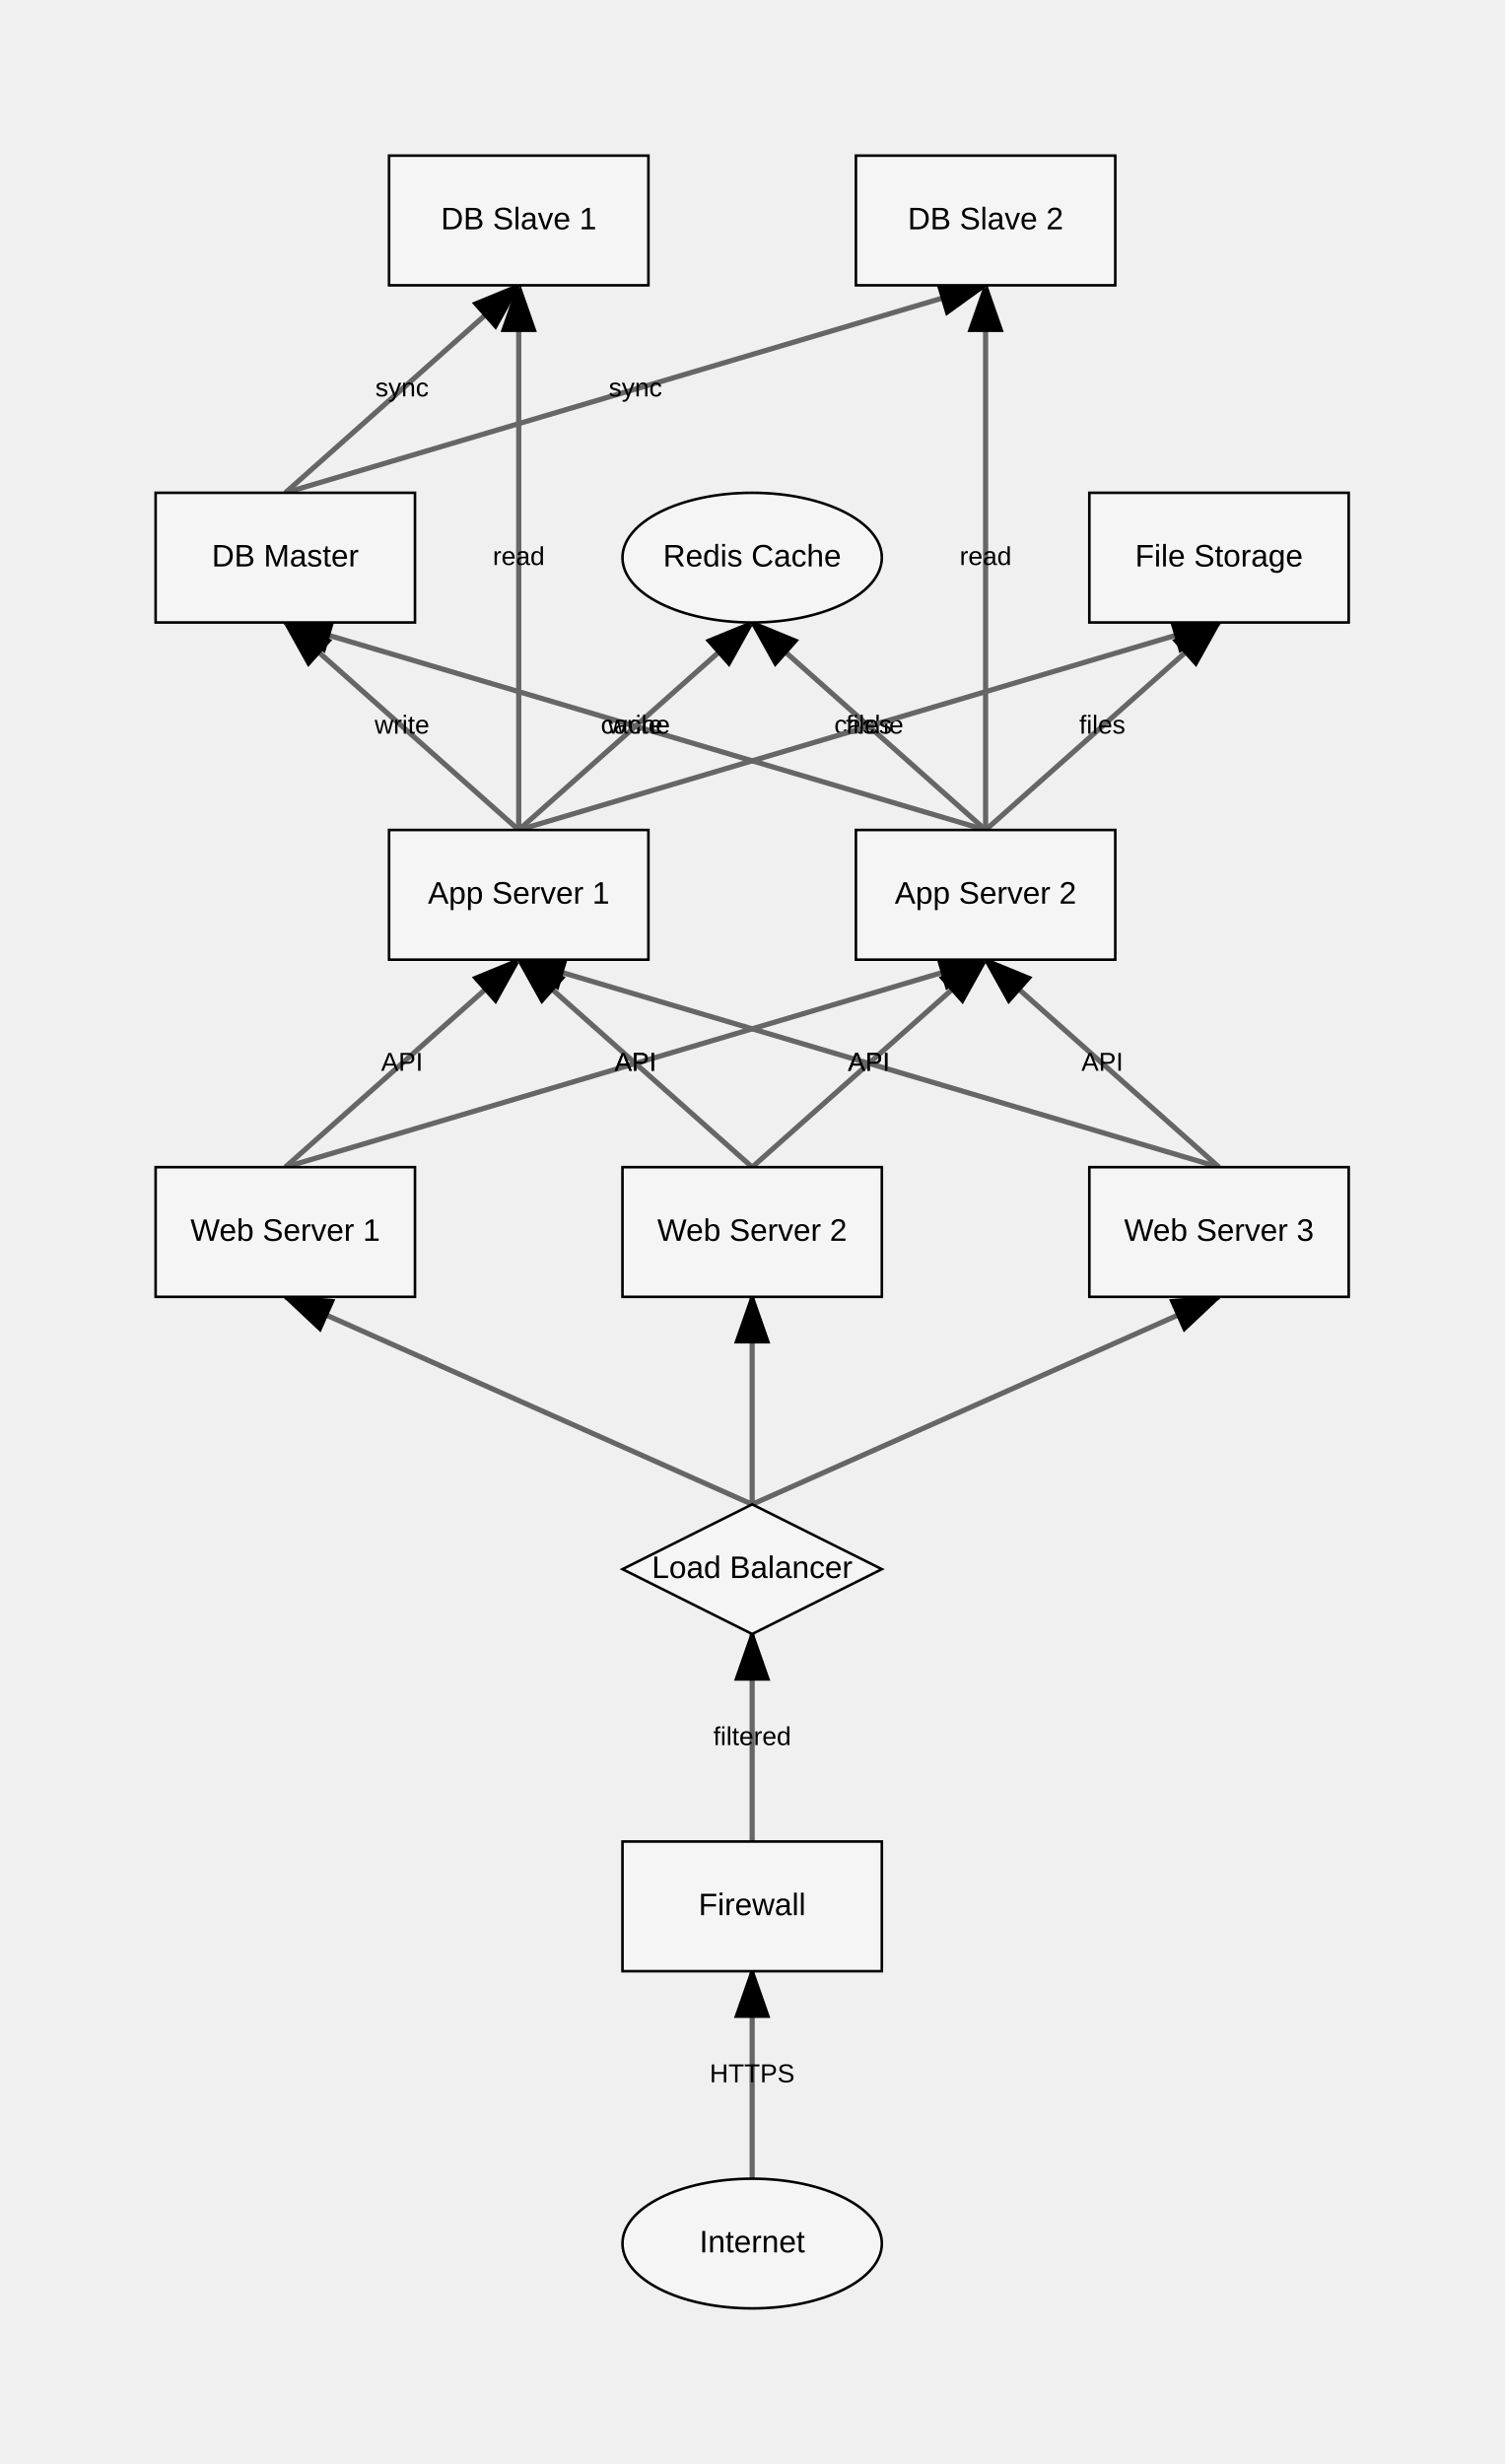
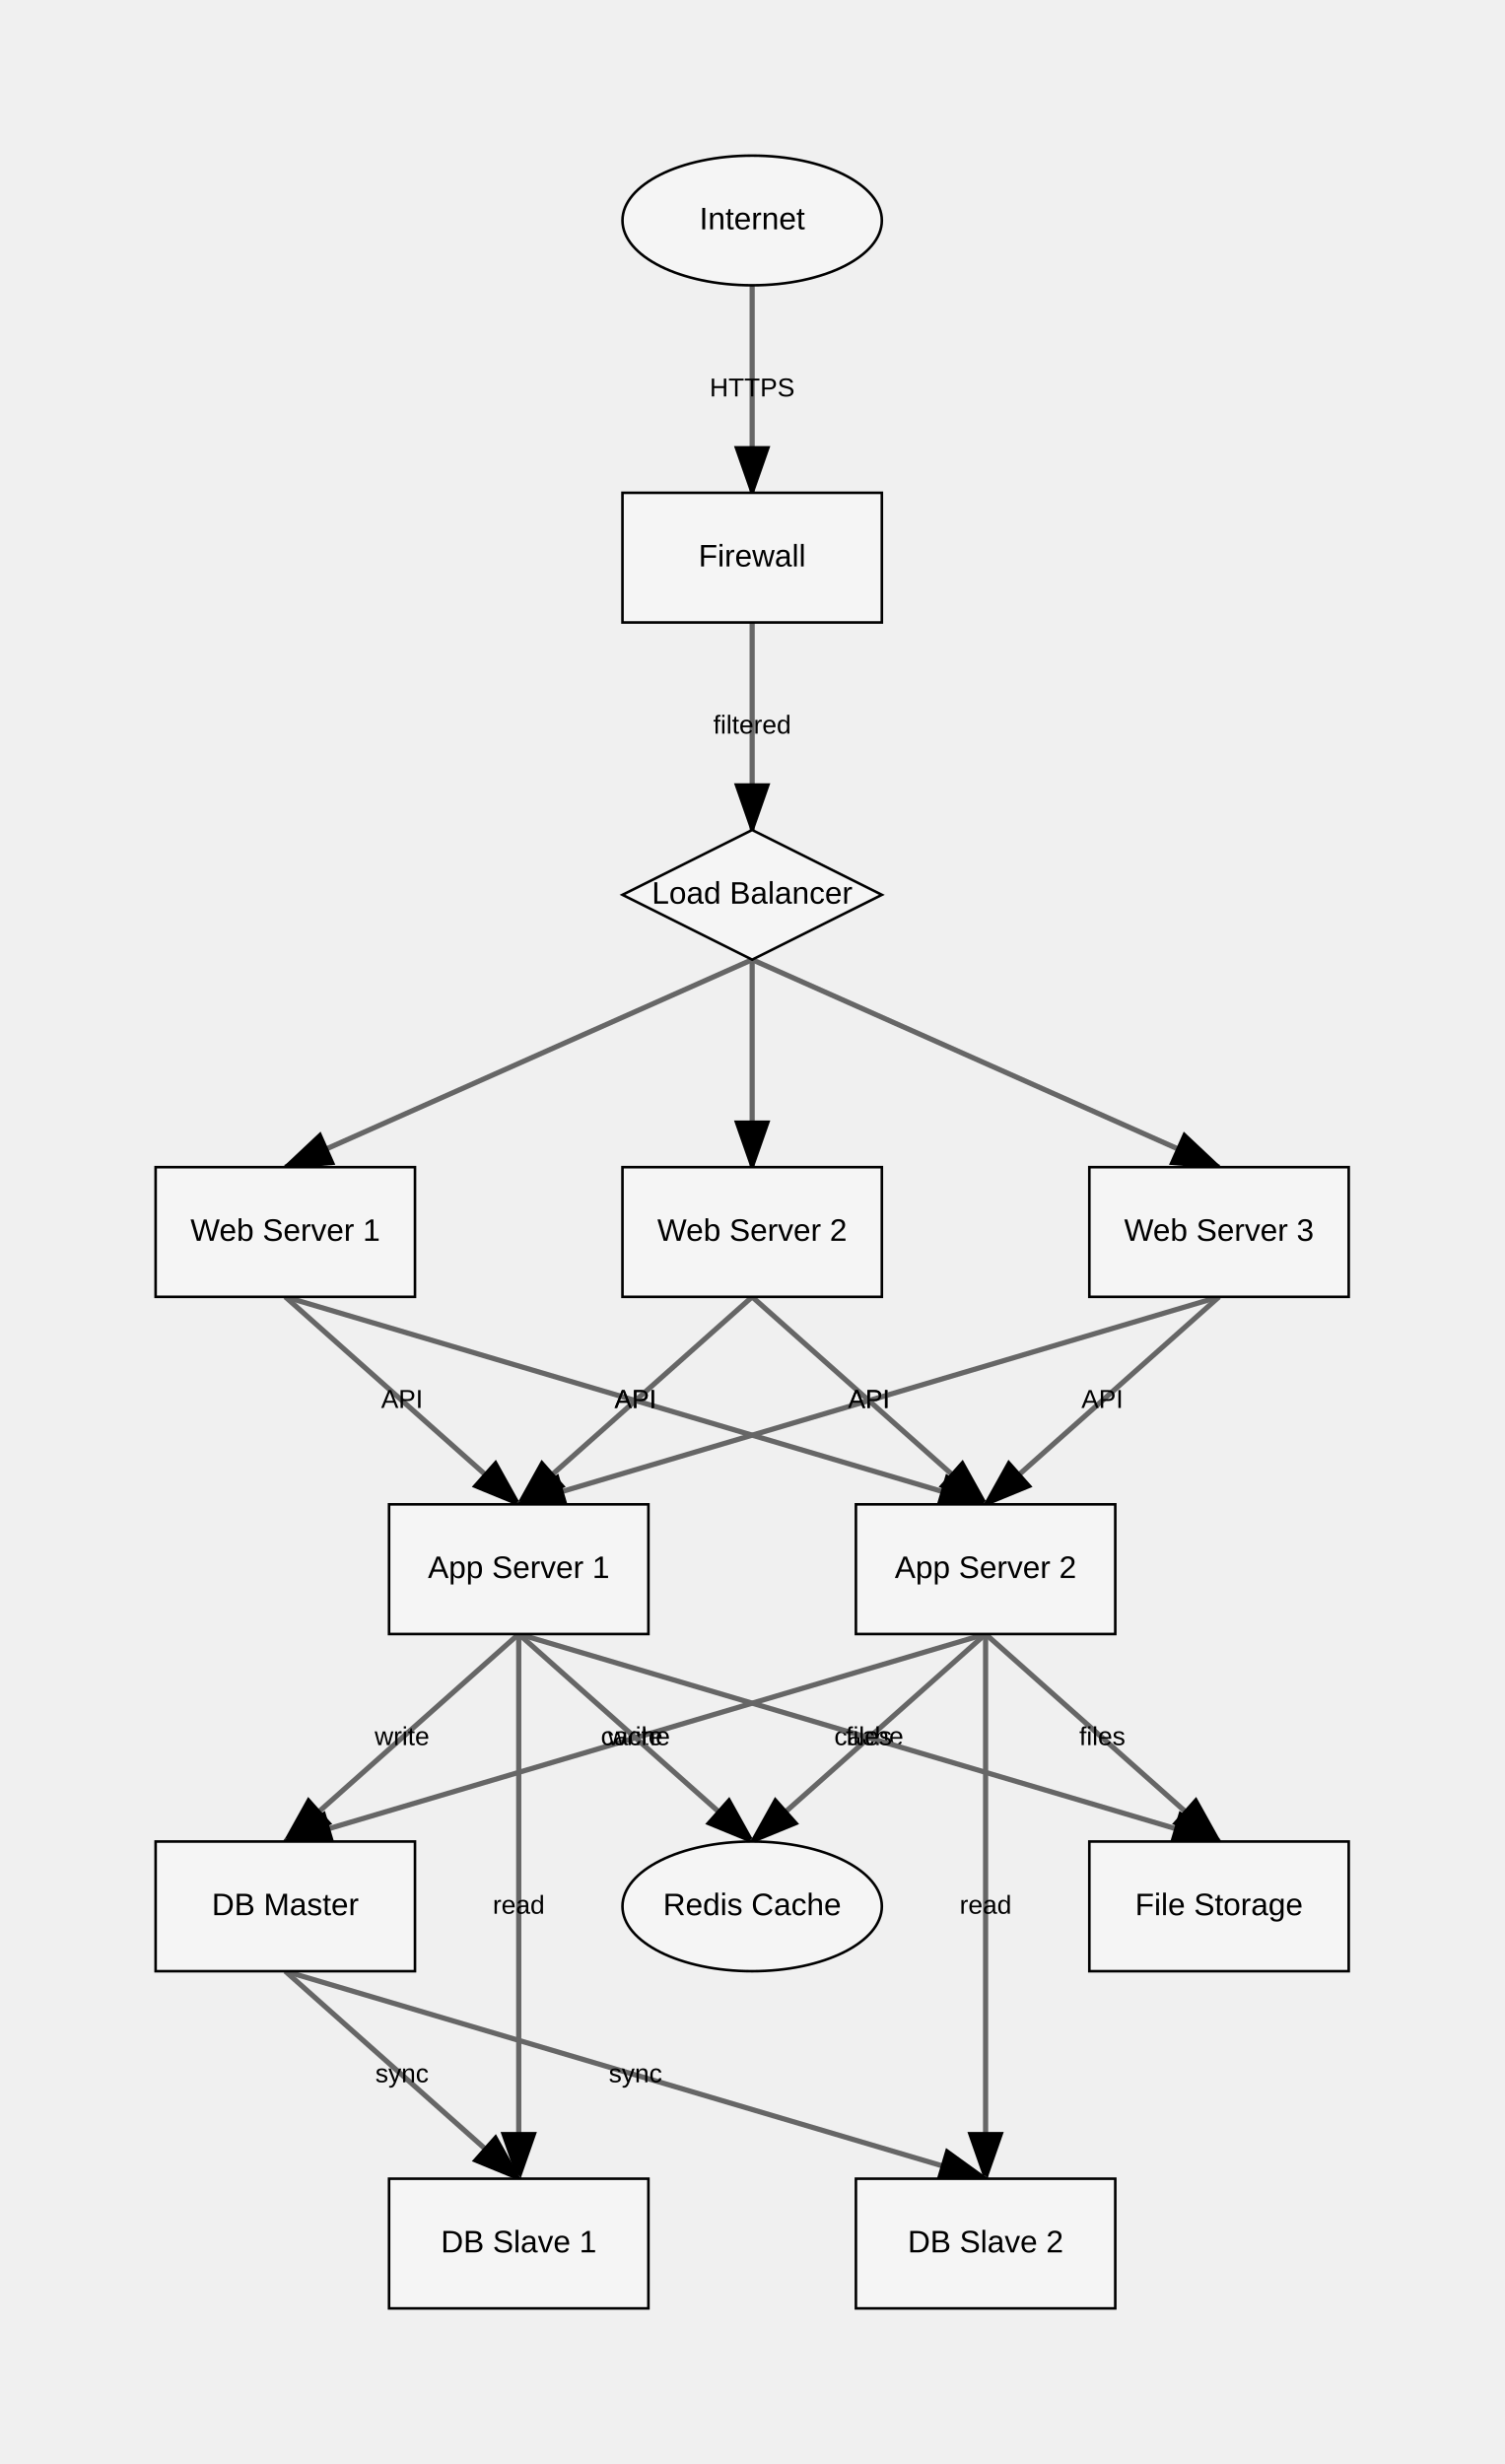
<svg xmlns="http://www.w3.org/2000/svg" width="580" height="950" viewBox="0 0 580 950">
  <style>
    .node {
      fill: #ffffff;
      stroke: #000000;
      stroke-width: 1;
      fill: #f5f5f5;
    }
    .edge {
      fill: none;
      stroke: #000000;
      stroke-width: 1;
      stroke: #666666;
      stroke-width: 2;
    }
    .node-label {
      font-family: Arial, sans-serif;
      font-size: 12px;
      text-anchor: middle;
      dominant-baseline: middle;
      fill: #000000;
      pointer-events: none;
    }
    .edge-label {
      font-family: Arial, sans-serif;
      font-size: 10px;
      text-anchor: middle;
      dominant-baseline: middle;
      fill: #000000;
      pointer-events: none;
    }
  </style>
  <defs>
    <marker id="arrowhead" markerWidth="10" markerHeight="7" refX="9" refY="3.5" orient="auto">
      <polygon points="0 0, 10 3.5, 0 7" fill="#000000" />
    </marker>
  </defs>
  <g transform="translate(20, 930) scale(1, -1)">
-     <path d="M 270.00 90.00 L 270.00 170.00" class="edge" marker-end="url(#arrowhead)" />
-     <text x="270.00" y="-130.00" class="edge-label" transform="scale(1, -1)">HTTPS</text>
-     <path d="M 270.00 220.00 L 270.00 300.00" class="edge" marker-end="url(#arrowhead)" />
-     <text x="270.00" y="-260.00" class="edge-label" transform="scale(1, -1)">filtered</text>
-     <path d="M 270.00 350.00 L 90.00 430.00" class="edge" marker-end="url(#arrowhead)" />
-     <path d="M 270.00 350.00 L 270.00 430.00" class="edge" marker-end="url(#arrowhead)" />
-     <path d="M 270.00 350.00 L 450.00 430.00" class="edge" marker-end="url(#arrowhead)" />
-     <path d="M 90.00 480.00 L 180.00 560.00" class="edge" marker-end="url(#arrowhead)" />
-     <text x="135.00" y="-520.00" class="edge-label" transform="scale(1, -1)">API</text>
-     <path d="M 90.00 480.00 L 360.00 560.00" class="edge" marker-end="url(#arrowhead)" />
-     <text x="225.00" y="-520.00" class="edge-label" transform="scale(1, -1)">API</text>
-     <path d="M 270.00 480.00 L 180.00 560.00" class="edge" marker-end="url(#arrowhead)" />
-     <text x="225.00" y="-520.00" class="edge-label" transform="scale(1, -1)">API</text>
-     <path d="M 270.00 480.00 L 360.00 560.00" class="edge" marker-end="url(#arrowhead)" />
-     <text x="315.00" y="-520.00" class="edge-label" transform="scale(1, -1)">API</text>
-     <path d="M 450.00 480.00 L 180.00 560.00" class="edge" marker-end="url(#arrowhead)" />
-     <text x="315.00" y="-520.00" class="edge-label" transform="scale(1, -1)">API</text>
-     <path d="M 450.00 480.00 L 360.00 560.00" class="edge" marker-end="url(#arrowhead)" />
-     <text x="405.00" y="-520.00" class="edge-label" transform="scale(1, -1)">API</text>
-     <path d="M 180.00 610.00 L 90.00 690.00" class="edge" marker-end="url(#arrowhead)" />
-     <text x="135.00" y="-650.00" class="edge-label" transform="scale(1, -1)">write</text>
-     <path d="M 360.00 610.00 L 90.00 690.00" class="edge" marker-end="url(#arrowhead)" />
-     <text x="225.00" y="-650.00" class="edge-label" transform="scale(1, -1)">write</text>
-     <path d="M 180.00 610.00 L 180.00 820.00" class="edge" marker-end="url(#arrowhead)" />
-     <text x="180.00" y="-715.00" class="edge-label" transform="scale(1, -1)">read</text>
-     <path d="M 360.00 610.00 L 360.00 820.00" class="edge" marker-end="url(#arrowhead)" />
-     <text x="360.00" y="-715.00" class="edge-label" transform="scale(1, -1)">read</text>
-     <path d="M 90.00 740.00 L 180.00 820.00" class="edge" marker-end="url(#arrowhead)" />
-     <text x="135.00" y="-780.00" class="edge-label" transform="scale(1, -1)">sync</text>
-     <path d="M 90.00 740.00 L 360.00 820.00" class="edge" marker-end="url(#arrowhead)" />
-     <text x="225.00" y="-780.00" class="edge-label" transform="scale(1, -1)">sync</text>
-     <path d="M 180.00 610.00 L 270.00 690.00" class="edge" marker-end="url(#arrowhead)" />
-     <text x="225.00" y="-650.00" class="edge-label" transform="scale(1, -1)">cache</text>
-     <path d="M 360.00 610.00 L 270.00 690.00" class="edge" marker-end="url(#arrowhead)" />
-     <text x="315.00" y="-650.00" class="edge-label" transform="scale(1, -1)">cache</text>
-     <path d="M 180.00 610.00 L 450.00 690.00" class="edge" marker-end="url(#arrowhead)" />
-     <text x="315.00" y="-650.00" class="edge-label" transform="scale(1, -1)">files</text>
-     <path d="M 360.00 610.00 L 450.00 690.00" class="edge" marker-end="url(#arrowhead)" />
-     <text x="405.00" y="-650.00" class="edge-label" transform="scale(1, -1)">files</text>
-     <rect x="130.00" y="560.00" width="100.00" height="50.00" class="node rect" />
-     <text x="180.00" y="-585.00" class="node-label" transform="scale(1, -1)">App Server 1</text>
-     <ellipse cx="270.00" cy="715.00" rx="50.00" ry="25.00" class="node ellipse" />
-     <text x="270.00" y="-715.00" class="node-label" transform="scale(1, -1)">Redis Cache</text>
-     <rect x="130.00" y="820.00" width="100.00" height="50.00" class="node rect" />
-     <text x="180.00" y="-845.00" class="node-label" transform="scale(1, -1)">DB Slave 1</text>
-     <rect x="310.00" y="820.00" width="100.00" height="50.00" class="node rect" />
-     <text x="360.00" y="-845.00" class="node-label" transform="scale(1, -1)">DB Slave 2</text>
-     <rect x="220.00" y="170.00" width="100.00" height="50.00" class="node rect" />
-     <text x="270.00" y="-195.00" class="node-label" transform="scale(1, -1)">Firewall</text>
-     <polygon points="270.00,300.00 320.00,325.00 270.00,350.00 220.00,325.00" class="node diamond" />
-     <text x="270.00" y="-325.00" class="node-label" transform="scale(1, -1)">Load Balancer</text>
+     <path d="M 270.00 820.00 L 270.00 740.00" class="edge" marker-end="url(#arrowhead)" />
+     <text x="270.00" y="-780.00" class="edge-label" transform="scale(1, -1)">HTTPS</text>
+     <path d="M 270.00 690.00 L 270.00 610.00" class="edge" marker-end="url(#arrowhead)" />
+     <text x="270.00" y="-650.00" class="edge-label" transform="scale(1, -1)">filtered</text>
+     <path d="M 270.00 560.00 L 90.00 480.00" class="edge" marker-end="url(#arrowhead)" />
+     <path d="M 270.00 560.00 L 270.00 480.00" class="edge" marker-end="url(#arrowhead)" />
+     <path d="M 270.00 560.00 L 450.00 480.00" class="edge" marker-end="url(#arrowhead)" />
+     <path d="M 90.00 430.00 L 180.00 350.00" class="edge" marker-end="url(#arrowhead)" />
+     <text x="135.00" y="-390.00" class="edge-label" transform="scale(1, -1)">API</text>
+     <path d="M 90.00 430.00 L 360.00 350.00" class="edge" marker-end="url(#arrowhead)" />
+     <text x="225.00" y="-390.00" class="edge-label" transform="scale(1, -1)">API</text>
+     <path d="M 270.00 430.00 L 180.00 350.00" class="edge" marker-end="url(#arrowhead)" />
+     <text x="225.00" y="-390.00" class="edge-label" transform="scale(1, -1)">API</text>
+     <path d="M 270.00 430.00 L 360.00 350.00" class="edge" marker-end="url(#arrowhead)" />
+     <text x="315.00" y="-390.00" class="edge-label" transform="scale(1, -1)">API</text>
+     <path d="M 450.00 430.00 L 180.00 350.00" class="edge" marker-end="url(#arrowhead)" />
+     <text x="315.00" y="-390.00" class="edge-label" transform="scale(1, -1)">API</text>
+     <path d="M 450.00 430.00 L 360.00 350.00" class="edge" marker-end="url(#arrowhead)" />
+     <text x="405.00" y="-390.00" class="edge-label" transform="scale(1, -1)">API</text>
+     <path d="M 180.00 300.00 L 90.00 220.00" class="edge" marker-end="url(#arrowhead)" />
+     <text x="135.00" y="-260.00" class="edge-label" transform="scale(1, -1)">write</text>
+     <path d="M 360.00 300.00 L 90.00 220.00" class="edge" marker-end="url(#arrowhead)" />
+     <text x="225.00" y="-260.00" class="edge-label" transform="scale(1, -1)">write</text>
+     <path d="M 180.00 300.00 L 180.00 90.00" class="edge" marker-end="url(#arrowhead)" />
+     <text x="180.00" y="-195.00" class="edge-label" transform="scale(1, -1)">read</text>
+     <path d="M 360.00 300.00 L 360.00 90.00" class="edge" marker-end="url(#arrowhead)" />
+     <text x="360.00" y="-195.00" class="edge-label" transform="scale(1, -1)">read</text>
+     <path d="M 90.00 170.00 L 180.00 90.00" class="edge" marker-end="url(#arrowhead)" />
+     <text x="135.00" y="-130.00" class="edge-label" transform="scale(1, -1)">sync</text>
+     <path d="M 90.00 170.00 L 360.00 90.00" class="edge" marker-end="url(#arrowhead)" />
+     <text x="225.00" y="-130.00" class="edge-label" transform="scale(1, -1)">sync</text>
+     <path d="M 180.00 300.00 L 270.00 220.00" class="edge" marker-end="url(#arrowhead)" />
+     <text x="225.00" y="-260.00" class="edge-label" transform="scale(1, -1)">cache</text>
+     <path d="M 360.00 300.00 L 270.00 220.00" class="edge" marker-end="url(#arrowhead)" />
+     <text x="315.00" y="-260.00" class="edge-label" transform="scale(1, -1)">cache</text>
+     <path d="M 180.00 300.00 L 450.00 220.00" class="edge" marker-end="url(#arrowhead)" />
+     <text x="315.00" y="-260.00" class="edge-label" transform="scale(1, -1)">files</text>
+     <path d="M 360.00 300.00 L 450.00 220.00" class="edge" marker-end="url(#arrowhead)" />
+     <text x="405.00" y="-260.00" class="edge-label" transform="scale(1, -1)">files</text>
+     <rect x="220.00" y="690.00" width="100.00" height="50.00" class="node rect" />
+     <text x="270.00" y="-715.00" class="node-label" transform="scale(1, -1)">Firewall</text>
    <rect x="40.00" y="430.00" width="100.00" height="50.00" class="node rect" />
    <text x="90.00" y="-455.00" class="node-label" transform="scale(1, -1)">Web Server 1</text>
-     <rect x="310.00" y="560.00" width="100.00" height="50.00" class="node rect" />
-     <text x="360.00" y="-585.00" class="node-label" transform="scale(1, -1)">App Server 2</text>
-     <rect x="40.00" y="690.00" width="100.00" height="50.00" class="node rect" />
-     <text x="90.00" y="-715.00" class="node-label" transform="scale(1, -1)">DB Master</text>
-     <rect x="400.00" y="690.00" width="100.00" height="50.00" class="node rect" />
-     <text x="450.00" y="-715.00" class="node-label" transform="scale(1, -1)">File Storage</text>
-     <ellipse cx="270.00" cy="65.00" rx="50.00" ry="25.00" class="node ellipse" />
-     <text x="270.00" y="-65.00" class="node-label" transform="scale(1, -1)">Internet</text>
+     <rect x="400.00" y="430.00" width="100.00" height="50.00" class="node rect" />
+     <text x="450.00" y="-455.00" class="node-label" transform="scale(1, -1)">Web Server 3</text>
+     <rect x="310.00" y="300.00" width="100.00" height="50.00" class="node rect" />
+     <text x="360.00" y="-325.00" class="node-label" transform="scale(1, -1)">App Server 2</text>
+     <rect x="40.00" y="170.00" width="100.00" height="50.00" class="node rect" />
+     <text x="90.00" y="-195.00" class="node-label" transform="scale(1, -1)">DB Master</text>
+     <ellipse cx="270.00" cy="195.00" rx="50.00" ry="25.00" class="node ellipse" />
+     <text x="270.00" y="-195.00" class="node-label" transform="scale(1, -1)">Redis Cache</text>
+     <rect x="130.00" y="40.00" width="100.00" height="50.00" class="node rect" />
+     <text x="180.00" y="-65.00" class="node-label" transform="scale(1, -1)">DB Slave 1</text>
+     <polygon points="270.00,560.00 320.00,585.00 270.00,610.00 220.00,585.00" class="node diamond" />
+     <text x="270.00" y="-585.00" class="node-label" transform="scale(1, -1)">Load Balancer</text>
    <rect x="220.00" y="430.00" width="100.00" height="50.00" class="node rect" />
    <text x="270.00" y="-455.00" class="node-label" transform="scale(1, -1)">Web Server 2</text>
-     <rect x="400.00" y="430.00" width="100.00" height="50.00" class="node rect" />
-     <text x="450.00" y="-455.00" class="node-label" transform="scale(1, -1)">Web Server 3</text>
+     <rect x="130.00" y="300.00" width="100.00" height="50.00" class="node rect" />
+     <text x="180.00" y="-325.00" class="node-label" transform="scale(1, -1)">App Server 1</text>
+     <rect x="400.00" y="170.00" width="100.00" height="50.00" class="node rect" />
+     <text x="450.00" y="-195.00" class="node-label" transform="scale(1, -1)">File Storage</text>
+     <rect x="310.00" y="40.00" width="100.00" height="50.00" class="node rect" />
+     <text x="360.00" y="-65.00" class="node-label" transform="scale(1, -1)">DB Slave 2</text>
+     <ellipse cx="270.00" cy="845.00" rx="50.00" ry="25.00" class="node ellipse" />
+     <text x="270.00" y="-845.00" class="node-label" transform="scale(1, -1)">Internet</text>
  </g>
</svg>
